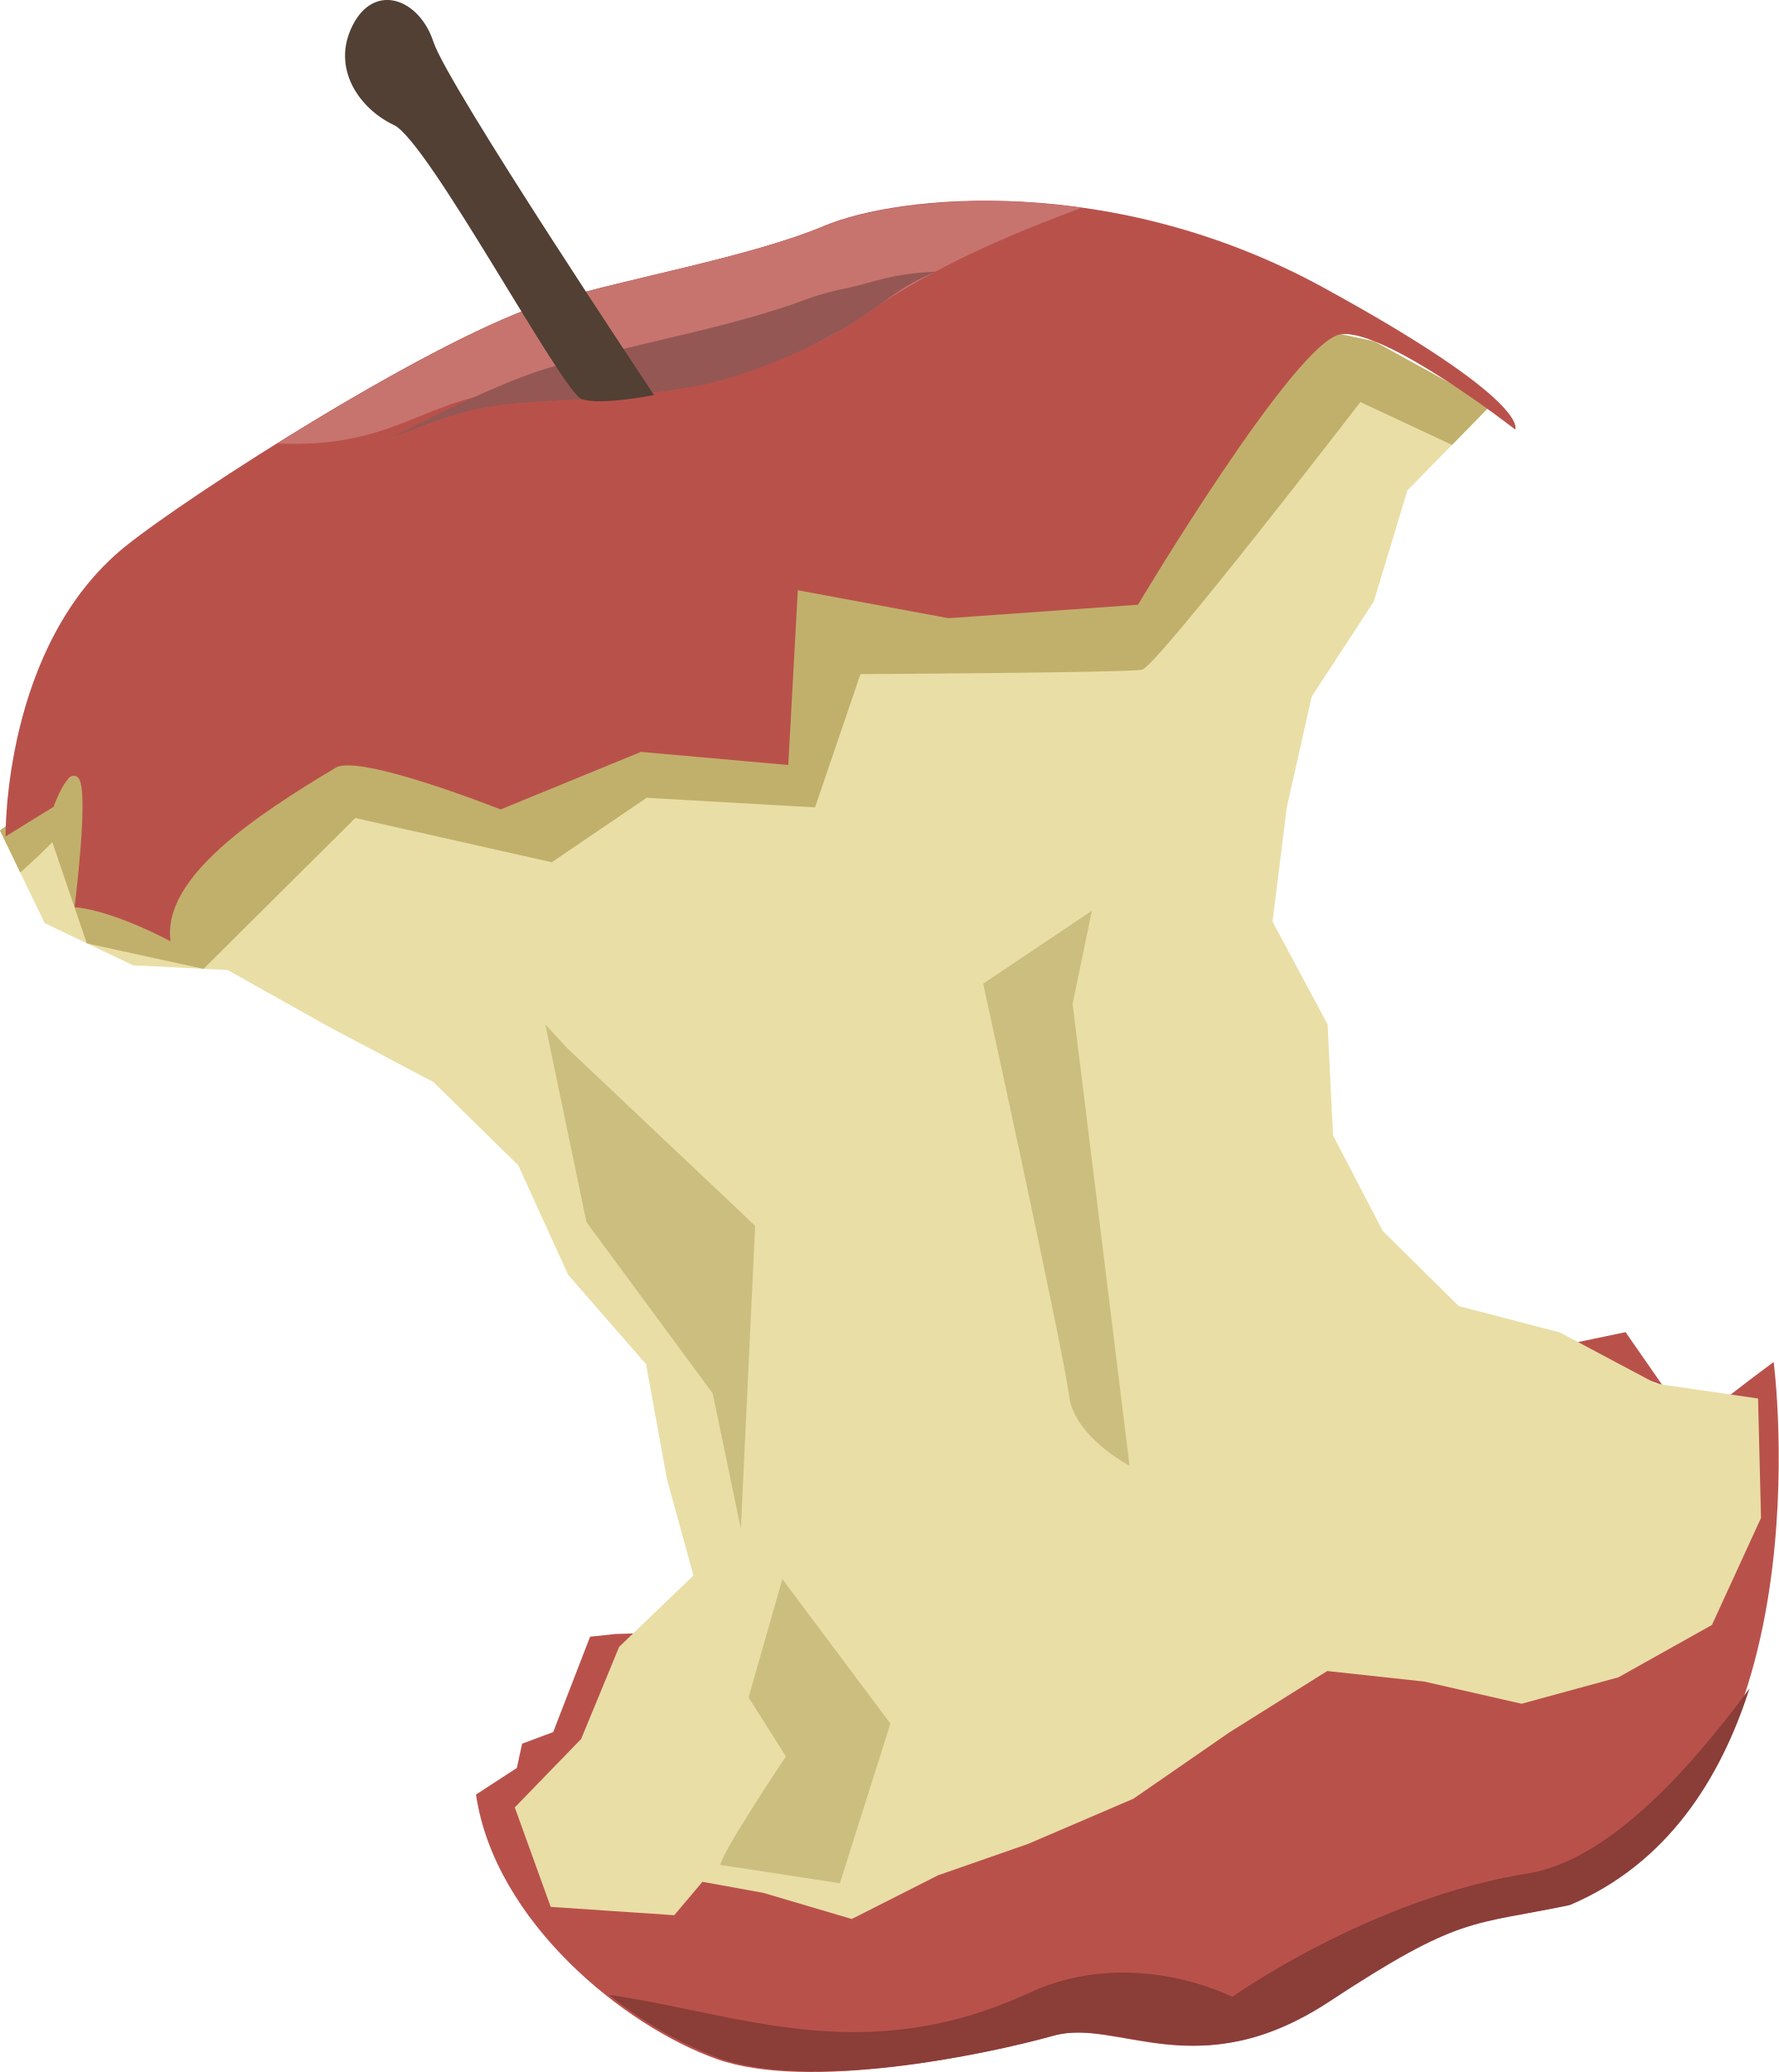
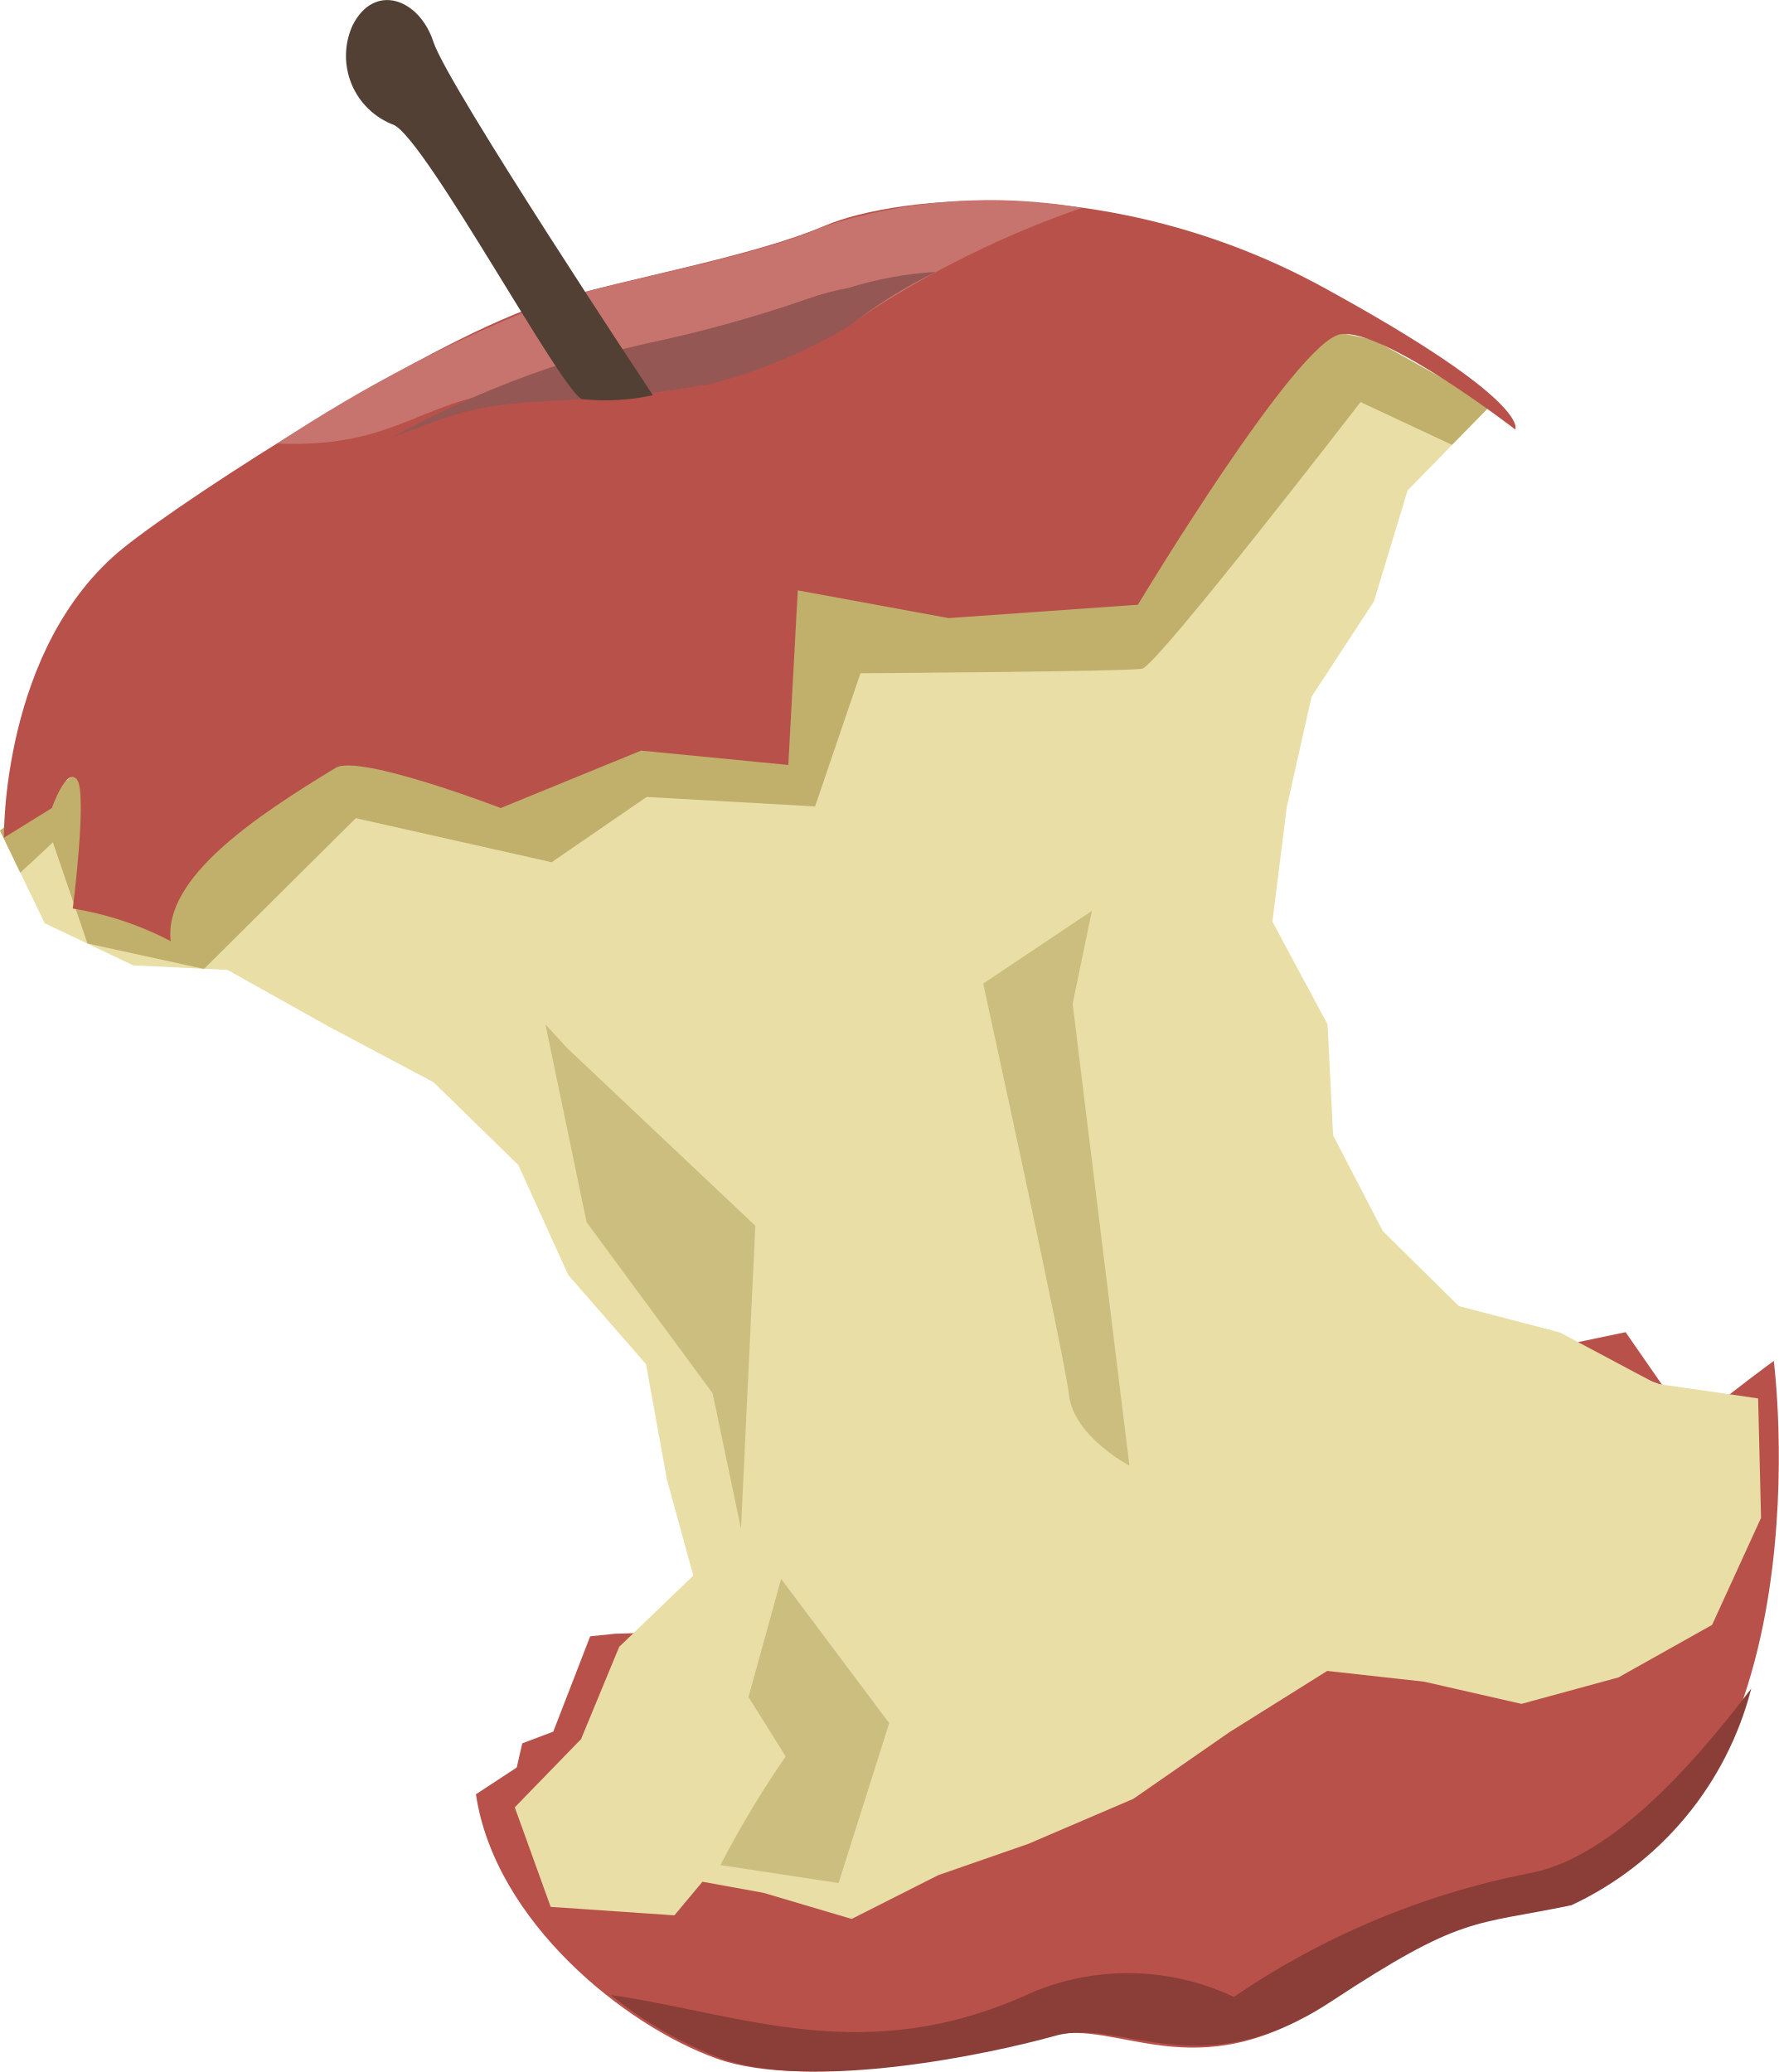
- <svg xmlns="http://www.w3.org/2000/svg" viewBox="0 0 234.79 273.56">
+ <svg xmlns="http://www.w3.org/2000/svg" viewBox="0 0 54.49 63.49">
  <defs>
    <style>.cls-1{fill:#b9514b;}.cls-2{fill:#e9dea6;}.cls-3{fill:#c1b06b;}.cls-4{fill:#c7746f;}.cls-5{fill:#955753;}.cls-6{fill:#514033;}.cls-7{fill:#ccbe7f;}.cls-8{fill:#8b3d38;}</style>
  </defs>
  <g id="Layer_2" data-name="Layer 2">
-     <g id="Compost">
-       <g id="apple">
-         <polygon class="cls-1" points="205.52 177.77 214.57 175.88 219.43 182.88 205.52 177.77" />
-         <path class="cls-1" d="M226.89,185.41c1.12-1.07,7.23-5.59,7.23-5.59s7.44,57-27.29,71.73c-13.05,2.72-14.37,1.29-31.74,12.74s-27.6,2-36.39,4.51-32,7.34-44.09,3.05-29.3-18.07-31.78-34.92l5.39-3.51.7-3.21,4.1-1.53,4.87-12.59,3.34-.36S197.74,213.27,226.89,185.41Z" />
-         <polygon class="cls-2" points="196.76 53.53 185.77 64.75 181.34 79.41 173.14 91.97 169.86 106.57 167.97 121.68 175.24 135.25 175.96 149.91 182.52 162.52 192.56 172.44 205.91 175.92 218.63 182.69 232.06 184.64 232.45 200.41 225.97 214.54 213.63 221.45 200.84 224.94 187.99 222.01 175.19 220.62 162.28 228.72 149.61 237.48 135.72 243.44 123.82 247.59 112.43 253.36 100.76 249.91 92.72 248.45 89 252.86 72.69 251.76 67.95 238.63 76.71 229.59 81.73 217.42 91.53 208.02 88.04 195.29 85.27 180.1 75 168.32 68.4 153.84 57.22 142.87 43.33 135.52 30.05 128.07 17.56 127.45 5.9 121.88 0 109.65 12.54 100.24 24.85 93.2 35.93 83.9 50.23 80.64 61.97 72.34 75.24 67.25 88.53 62.28 102.2 58.39 115.77 54.49 128.23 46.41 142.28 43.69 156.61 43.04 170.85 42.81 181.38 45.06 196.76 53.53" />
-         <path id="inner_shadow" data-name="inner shadow" class="cls-3" d="M179.57,53.08l12.09,5.66,5.1-5.21-15.38-8.47-10.53-2.25L156.61,43l-14.32.65-14.06,2.72-12.46,8.08-13.57,3.9L88.53,62.28l-13.29,5L62,72.34,50.23,80.65,35.93,83.9,24.85,93.2l-12.31,7L0,109.65l2.68,5.55c2.25-2,4.23-4,4.23-4l4.55,13.35h0l15.4,3.37h0L46.9,108l25.93,5.84,12.53-8.51,22.22,1.27,6-17.6s35.21-.18,37.16-.58S179.57,53.08,179.57,53.08Z" />
-         <path class="cls-1" d="M72.61,39.8c10.57-3.16,26.35-5.86,36.23-10s38.11-7,65.78,8.13S200,56.7,200,56.7s-17.07-13.3-23-12.57-26.79,35.71-26.79,35.71L125.2,81.62l-19.89-3.69L104.05,101,84.61,99.27l-18.53,7.6s-18.63-7.4-21.77-5.51c-10.45,6.26-23,14.5-21.79,22.92,0,0-7.48-4.06-12.68-4.51,0,0,1.94-15.22.55-17s-3.31,3.75-3.31,3.75L.74,110.43S.35,85.23,16.52,72.16C24.94,65.36,57.87,44.2,72.61,39.8Z" />
-         <path class="cls-4" d="M113.77,41.79c10.55-7.46,22.63-11.95,29-14.36-15.24-2.12-27.95-.07-33.92,2.41-9.88,4.1-25.66,6.8-36.23,10-8.63,2.58-23.48,10.89-36,18.71,14.8.64,18.63-5.22,29.21-6.74S98.06,52.89,113.77,41.79Z" />
-         <path class="cls-5" d="M92.74,50.82a125,125,0,0,1-18.41,2c-3.52.21-6.57.39-9.12.78-.66.1-1.33.22-2,.36a51.75,51.75,0,0,0-8.29,2.59c-1,.4-2.08.79-3.13,1.15,9-4.65,16.32-7.91,21-9.24,3.62-1,7.9-2,12.43-3.1,7.59-1.78,15.44-3.62,21.34-5.9A36.55,36.55,0,0,1,112,38c2.58-.53,5.81-1.94,11.49-2.12-5,2.13-5.93,3.57-11.41,7.06a71.25,71.25,0,0,1-19.35,7.92Z" />
-         <path class="cls-6" d="M86.33,52.16S59.09,11.29,57.22,5.55,49.44-2.37,46.55,3.34,47.48,14.39,52,16.51s22.25,35.37,24.81,36.2S86.33,52.16,86.33,52.16Z" />
-         <path class="cls-7" d="M95.08,246.22c.34-1.91,8.66-14.32,8.66-14.32h0l-4.93-7.79,4.46-15.62,14.26,19.07-6.67,21.08Z" />
-         <path class="cls-7" d="M129.78,129.87s10.68,48.85,11.32,54.33,8,9.32,8,9.32l-7.52-61,2.55-12.28Z" />
-         <polygon class="cls-7" points="71.98 135.26 77.42 161.37 94.07 183.95 97.79 201.82 99.68 161.84 74.89 138.4 71.98 135.26" />
-         <path class="cls-8" d="M201.66,247.35c-20.76,3.3-39,16.29-39,16.29s-13.18-6.83-26.74-.56c-22,10.19-38.51,2.72-55.51.3A52.74,52.74,0,0,0,95,271.77c12.13,4.28,35.3-.54,44.09-3s19,6.93,36.39-4.51,18.69-10,31.74-12.74c12.82-5.43,19.89-16.63,23.71-28.6C222.64,234.19,212,245.7,201.66,247.35Z" />
+     <g id="Layer_1-2" data-name="Layer 1">
+       <g id="Layer_2-2" data-name="Layer 2">
+         <g id="Compost">
+           <g id="apple">
+             <polygon class="cls-1" points="47.7 41.26 49.8 40.82 50.93 42.45 47.7 41.26" />
+             <path class="cls-1" d="M52.66,43c.26-.25,1.68-1.3,1.68-1.3S56.06,55,48,58.38c-3,.63-3.33.3-7.36,3s-6.41.46-8.45,1-7.43,1.7-10.23.7-6.8-4.19-7.38-8.1l1.25-.82.17-.74.95-.36,1.13-2.92.77-.08S45.89,49.5,52.66,43Z" />
+             <polygon class="cls-2" points="45.67 12.42 43.12 15.03 42.09 18.43 40.18 21.35 39.42 24.73 38.98 28.24 40.67 31.39 40.84 34.79 42.36 37.72 44.69 40.02 47.79 40.83 50.74 42.4 53.86 42.85 53.95 46.51 52.45 49.79 49.58 51.4 46.61 52.21 43.63 51.53 40.66 51.2 37.66 53.08 34.72 55.12 31.5 56.5 28.74 57.46 26.09 58.8 23.39 58 21.52 57.66 20.66 58.69 16.87 58.43 15.77 55.38 17.8 53.29 18.97 50.46 21.24 48.28 20.43 45.33 19.79 41.8 17.41 39.07 15.88 35.7 13.28 33.16 10.06 31.45 6.97 29.72 4.08 29.58 1.37 28.29 0 25.45 2.91 23.27 5.77 21.63 8.34 19.47 11.66 18.72 14.38 16.79 17.46 15.61 20.55 14.46 23.72 13.55 26.87 12.65 29.76 10.77 33.02 10.14 36.35 9.99 39.65 9.94 42.1 10.46 45.67 12.42" />
+             <path id="inner_shadow" data-name="inner shadow" class="cls-3" d="M41.68,12.32l2.8,1.31,1.19-1.21-3.57-2-2.45-.52-3.3,0L33,10.13l-3.26.63-2.89,1.88-3.15.9-3.17.92-3.09,1.16-3.07,1.17-2.73,1.93-3.32.75L5.77,21.63,2.91,23.26,0,25.45l.62,1.29c.52-.47,1-.93,1-.93l1.06,3.1h0l3.57.78h0l4.65-4.62,6,1.35,2.91-2,5.16.29,1.39-4.08s8.17-.05,8.63-.14S41.68,12.32,41.68,12.32Z" />
+             <path class="cls-1" d="M16.85,9.24C19.31,8.5,23,7.88,25.26,6.92S34.11,5.29,40.53,8.8s5.89,4.36,5.89,4.36-4-3.09-5.34-2.92-6.22,8.29-6.22,8.29l-5.8.41-4.62-.85-.29,5.35L19.64,23l-4.3,1.76S11,23.09,10.28,23.53C7.86,25,5,26.89,5.23,28.84a9.82,9.82,0,0,0-3-1s.45-3.53.13-3.95-.77.87-.77.87l-1.47.91s-.09-5.85,3.66-8.88C5.79,15.17,13.43,10.26,16.85,9.24Z" />
+             <path class="cls-4" d="M26.4,9.7a30,30,0,0,1,6.74-3.33,16.51,16.51,0,0,0-7.88.56c-2.29,1-6,1.57-8.41,2.32A43.84,43.84,0,0,0,8.5,13.59c3.43.15,4.32-1.21,6.78-1.56S22.76,12.28,26.4,9.7Z" />
+             <path class="cls-5" d="M21.52,11.8a29.19,29.19,0,0,1-4.27.46c-.82.05-1.52.09-2.12.18l-.46.08a11.59,11.59,0,0,0-1.92.61l-.73.26a30.69,30.69,0,0,1,4.87-2.14c.84-.23,1.84-.47,2.89-.72a40,40,0,0,0,4.95-1.37A8.1,8.1,0,0,1,26,8.82a11.38,11.38,0,0,1,2.67-.49A15.09,15.09,0,0,0,26,10a16.26,16.26,0,0,1-4.49,1.83Z" />
+             <path class="cls-6" d="M20,12.11S13.71,2.62,13.28,1.29,11.47-.55,10.8.78a2.26,2.26,0,0,0,1.27,3.05c1,.49,5.16,8.21,5.76,8.4A6.82,6.82,0,0,0,20,12.11Z" />
+             <path class="cls-7" d="M22.07,57.15a30.56,30.56,0,0,1,2-3.33h0L22.93,52l1-3.62,3.31,4.42-1.55,4.9Z" />
+             <path class="cls-7" d="M30.12,30.14s2.48,11.34,2.63,12.61,1.85,2.16,1.85,2.16L32.86,30.76l.59-2.85Z" />
+             <polygon class="cls-7" points="16.71 31.39 17.97 37.45 21.83 42.69 22.7 46.84 23.14 37.56 17.38 32.12 16.71 31.39" />
+             <path class="cls-8" d="M46.8,57.41a24.37,24.37,0,0,0-9,3.78,7.59,7.59,0,0,0-6.2-.13c-5.11,2.36-8.94.63-12.89.07a12.57,12.57,0,0,0,3.39,1.95c2.81,1,8.19-.13,10.23-.7s4.41,1.61,8.45-1.05,4.33-2.32,7.36-2.95a10.1,10.1,0,0,0,5.51-6.64C51.67,54.35,49.2,57,46.8,57.41Z" />
+           </g>
+         </g>
      </g>
    </g>
  </g>
</svg>
